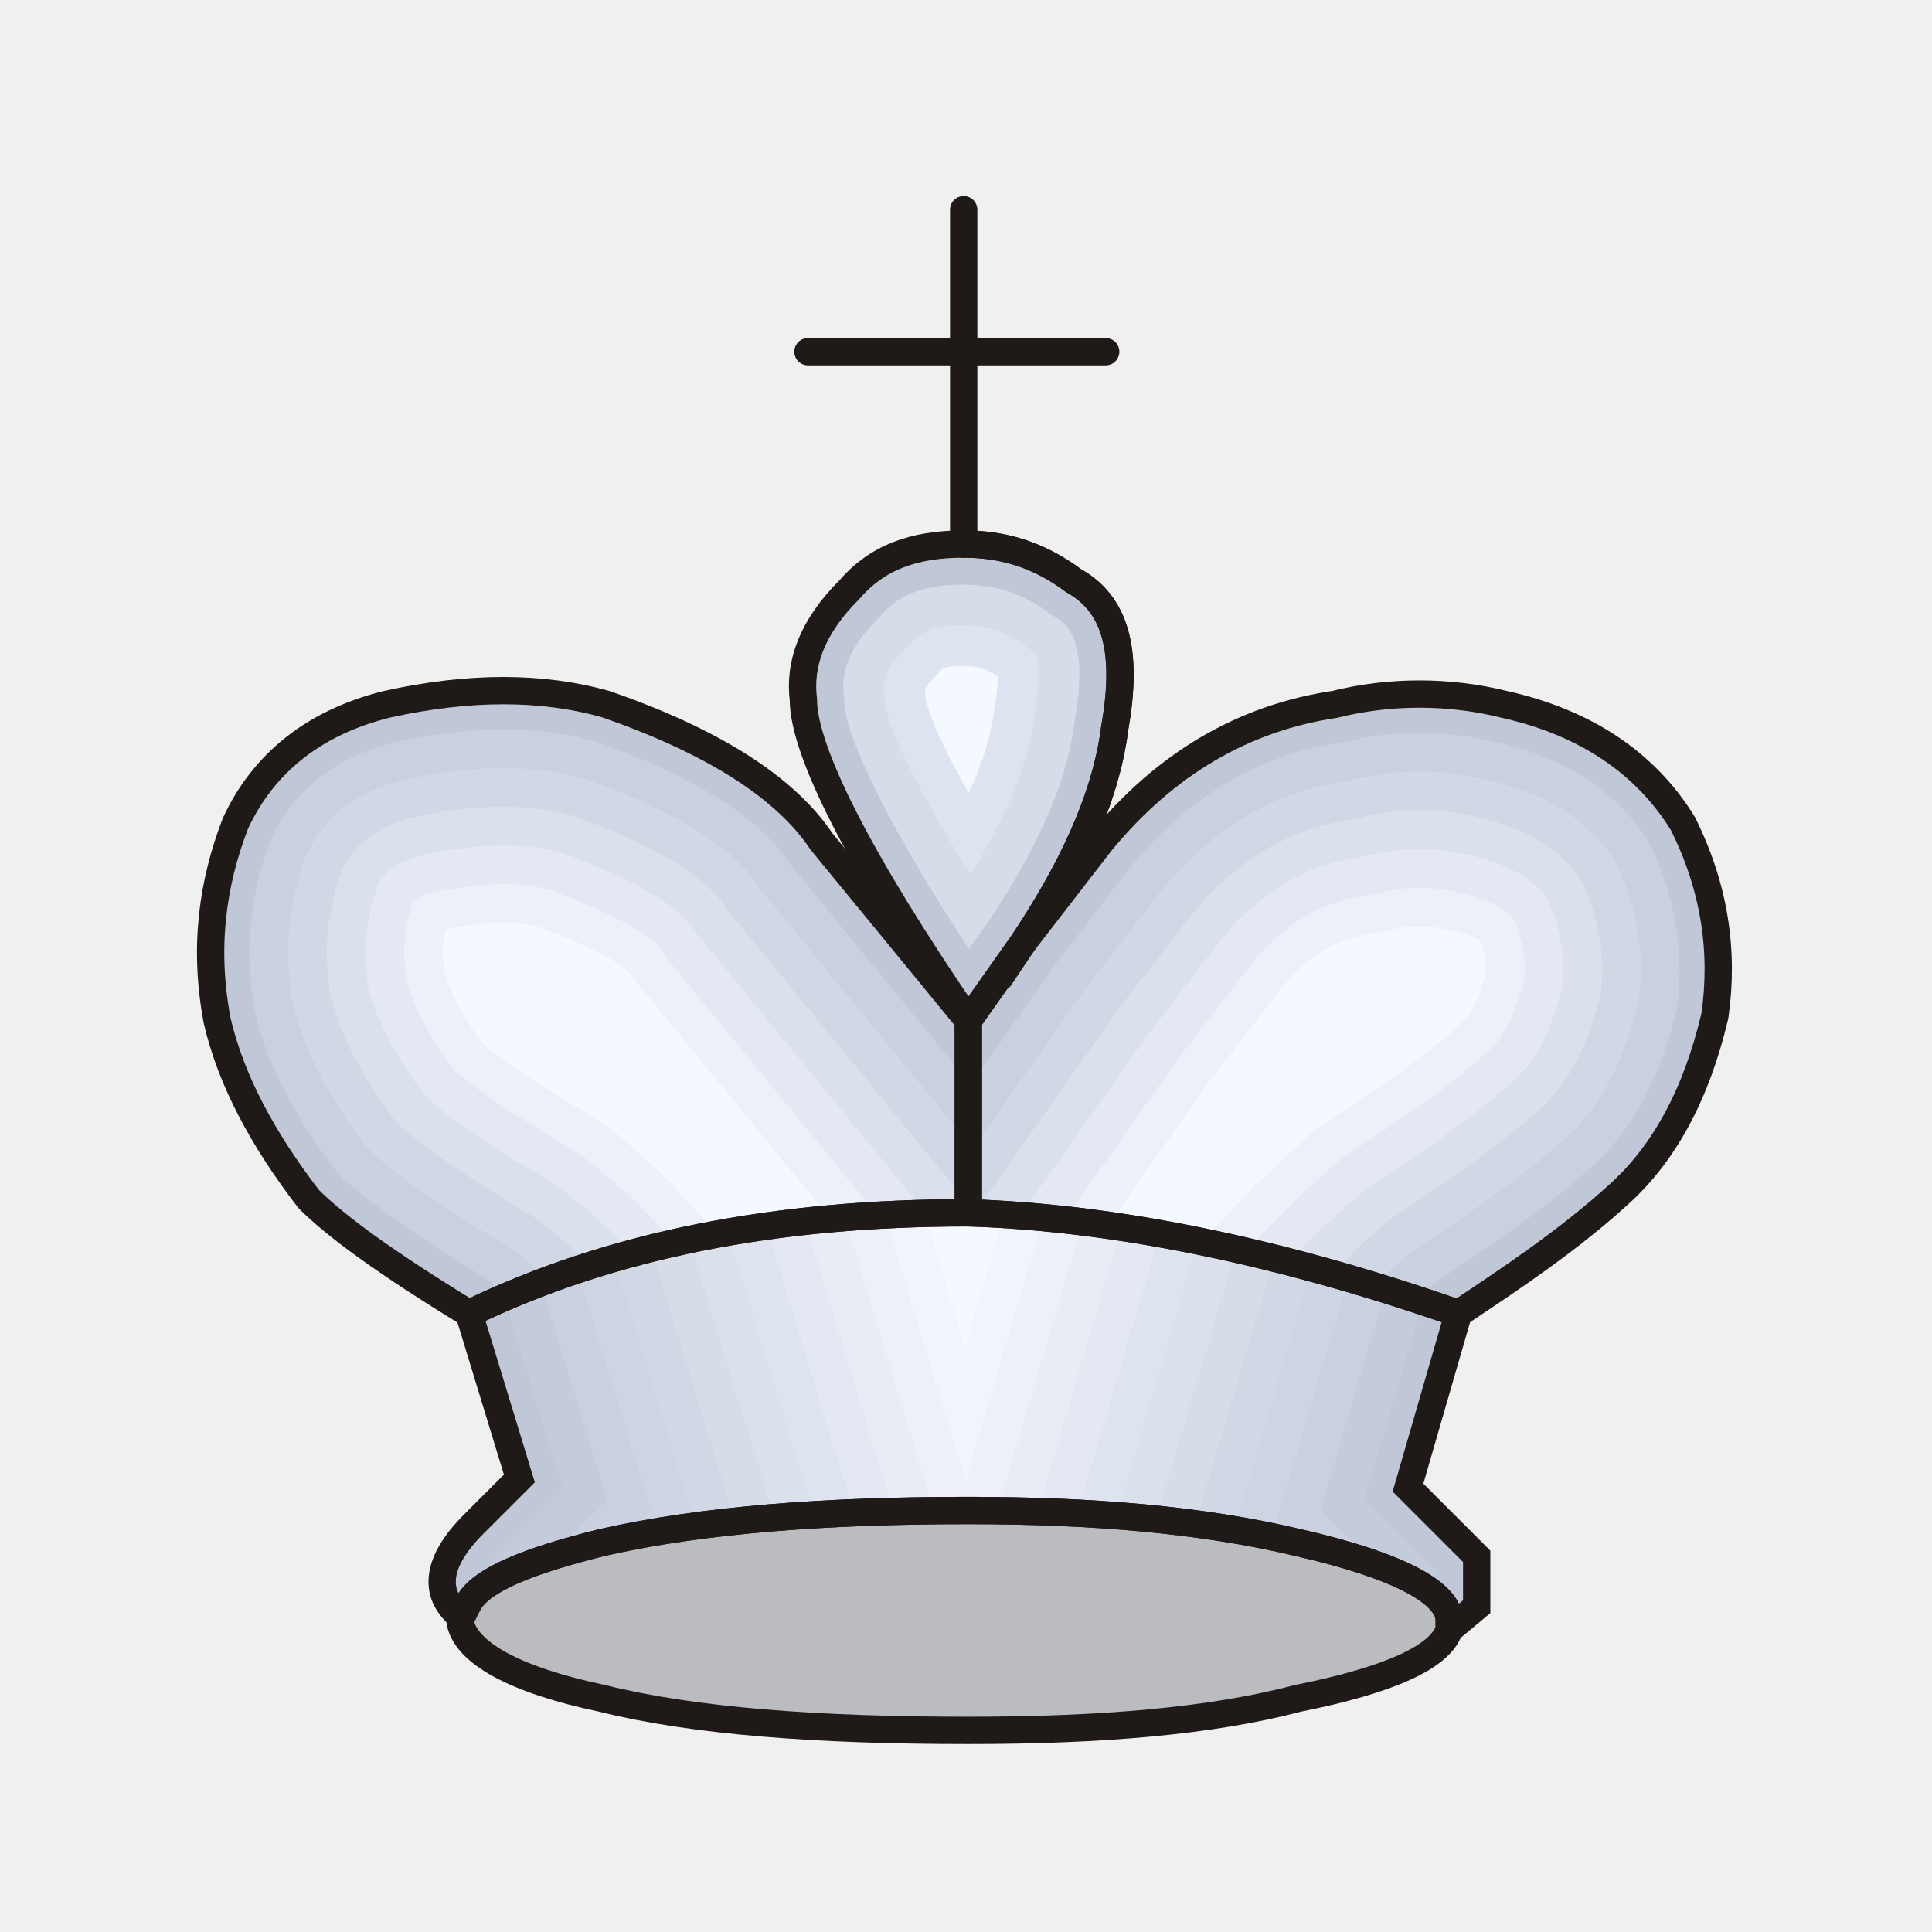
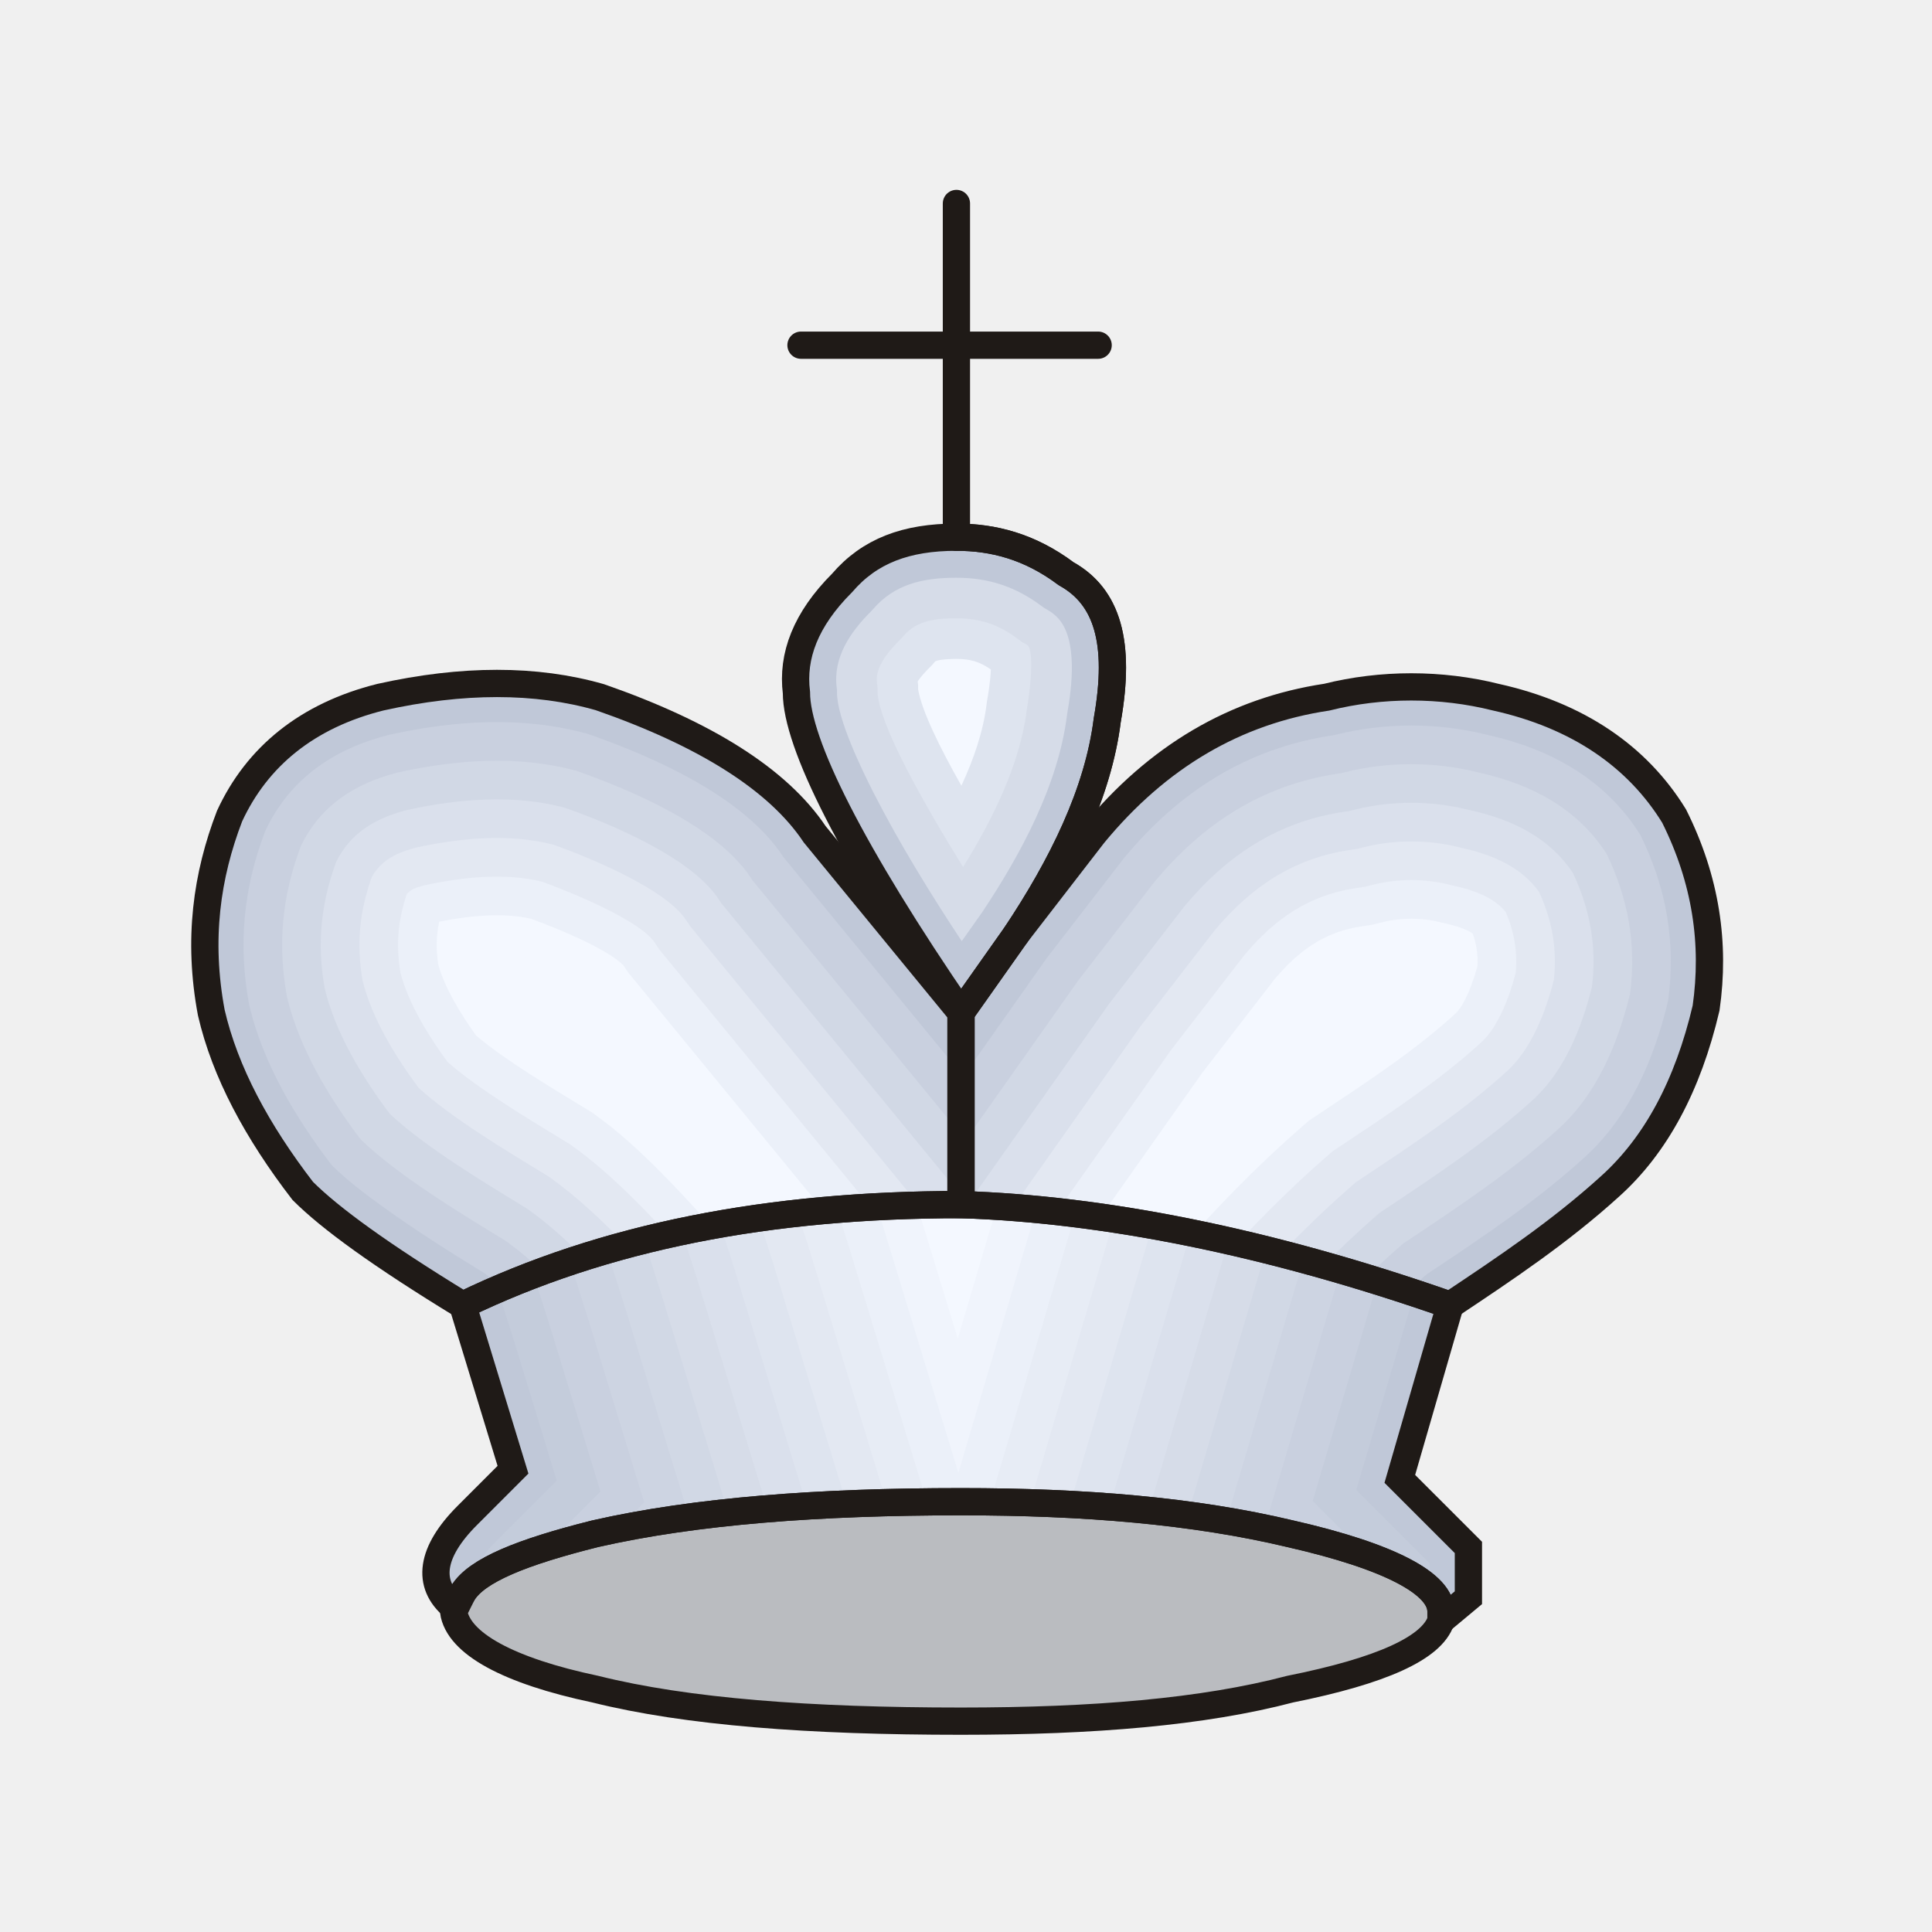
- <svg xmlns="http://www.w3.org/2000/svg" xml:space="preserve" width="99.802mm" height="99.802mm" style="shape-rendering:geometricPrecision; text-rendering:geometricPrecision; image-rendering:optimizeQuality; fill-rule:evenodd; clip-rule:evenodd" viewBox="0 0 99.802 99.802" id="svg4404" version="1.1">
-   <defs id="defs4406">
-     <style type="text/css" id="style4408">
-    
-     .str0 {stroke:white;stroke-width:0.076}
-     .str2 {stroke:#1F1A17;stroke-width:1.411}
-     .str1 {stroke:#1F1A17;stroke-width:1.411;stroke-linecap:round;stroke-linejoin:round}
- 
-     .fil0 {fill:none}
- 
-     .fil1 {fill:#C0C8D8}
-     .fil11 {fill:#C4CCDB}
-     .fil5 {fill:#C9D0DF}
-     .fil12 {fill:#CDD4E2}
-     .fil6 {fill:#D1D8E5}
-     .fil2 {fill:#D6DCE8}
-     .fil7 {fill:#DAE0EC}
-     .fil13 {fill:#DEE4EF}
-     .fil8 {fill:#E3E8F2}
-     .fil14 {fill:#E7ECF5}
-     .fil9 {fill:#EBF0F9}
-     .fil15 {fill:#F0F4FC}
-     .fil10 {fill:#F4F8FF}
- 
-     .fil16 {fill:#BABCC0}
- 
-     .fil3 {fill:#DEE4EF}
-     .fil4 {fill:#F4F8FF}
-    
-   </style>
-   </defs>
-   <g id="Layer_x0020_1">
-     <g id="_40816152">
-       <path id="_56913904" class="fil1" d="M52.858 48.69c2.366,-3.549 4.259,-7.335 4.732,-11.121 0.71,-4.022 0,-6.388 -2.129,-7.572 -1.893,-1.419 -3.786,-1.893 -5.679,-1.893 -2.603,0 -4.496,0.71 -5.915,2.366 -1.893,1.893 -2.602,3.785 -2.366,5.679 0,2.602 2.839,8.281 8.518,16.562l2.839 -4.022z" />
-       <g id="g4416">
-         <path id="_41546464" class="fil2" d="M51.126 47.502c1.992,-2.992 3.929,-6.582 4.38,-10.194l0.007 -0.052 0.009 -0.052c0.235,-1.331 0.544,-3.774 -0.469,-4.896 -0.175,-0.194 -0.384,-0.348 -0.612,-0.475l-0.125 -0.07 -0.115 -0.086c-1.346,-1.009 -2.741,-1.473 -4.419,-1.473 -1.691,0 -3.187,0.31 -4.321,1.633l-0.052 0.061 -0.057 0.057c-1.057,1.057 -1.962,2.372 -1.767,3.933l0.016 0.13 0 0.131c0,1.346 1.298,4.018 1.9,5.197 1.334,2.612 2.917,5.185 4.558,7.668l1.068 -1.512z" />
-         <path id="_57149544" class="fil3" d="M50.127 45.177c1.531,-2.462 2.946,-5.327 3.296,-8.129l0.013 -0.105 0.018 -0.104c0.096,-0.546 0.375,-2.603 0.039,-3.125 -0.02,-0.017 -0.052,-0.035 -0.072,-0.046l-0.25 -0.139 -0.229 -0.172c-0.982,-0.736 -1.936,-1.053 -3.16,-1.053 -1.02,0 -2.031,0.088 -2.727,0.9l-0.105 0.122 -0.114 0.114c-0.526,0.526 -1.27,1.369 -1.168,2.188l0.033 0.26 0 0.251c0.082,1.652 2.317,5.631 4.426,9.037z" />
-         <path id="_41546688" class="fil4" d="M50.04 40.968c0.637,-1.375 1.127,-2.802 1.299,-4.181l0.02 -0.157 0.028 -0.156c0.06,-0.338 0.162,-1.001 0.175,-1.524 -0.566,-0.398 -1.061,-0.546 -1.78,-0.546 -0.23,0 -0.861,0.019 -1.093,0.123 -0.014,0.013 -0.029,0.03 -0.04,0.044l-0.157 0.183 -0.171 0.171c-0.137,0.137 -0.411,0.428 -0.543,0.647l0.023 0.185 0 0.236c0.196,1.109 1.104,2.971 2.239,4.975z" />
+ <svg xmlns="http://www.w3.org/2000/svg" width="100px" height="100px" viewBox="0 0 100 100" version="1.1">
+   <g id="画板" stroke="none" stroke-width="1" fill="none" fill-rule="evenodd">
+     <g id="wk" transform="translate(10.6033, 10.5318)">
+       <path d="M41.977,37.858 C44.343,34.308 46.236,30.523 46.709,26.737 C47.419,22.715 46.709,20.348 44.58,19.165 C42.686,17.746 40.794,17.273 38.901,17.273 C36.298,17.273 34.405,17.983 32.985,19.639 C31.092,21.532 30.383,23.424 30.62,25.318 C30.62,27.92 33.459,33.599 39.138,41.88 L41.977,37.858 L41.977,37.858 Z" id="_56913904" fill="#C0C8D8" />
+       <g id="g4416" transform="translate(32.6767, 19.3726)">
+         <path d="M7.568,17.297 C9.56,14.305 11.497,10.716 11.949,7.104 L11.955,7.051 L11.964,7 C12.199,5.668 12.509,3.225 11.495,2.103 C11.32,1.909 11.111,1.755 10.883,1.628 L10.758,1.559 L10.643,1.473 C9.298,0.464 7.902,-3.55271368e-15 6.224,-3.55271368e-15 C4.533,-3.55271368e-15 3.037,0.31 1.903,1.633 L1.85,1.694 L1.793,1.751 C0.736,2.808 -0.169,4.123 0.027,5.684 L0.043,5.814 L0.043,5.945 C0.043,7.291 1.341,9.963 1.943,11.142 C3.277,13.754 4.86,16.326 6.5,18.81 L7.568,17.297 L7.568,17.297 Z" id="_41546464" fill="#D6DCE8" />
+         <path d="M6.569,14.972 C8.1,12.51 9.514,9.645 9.865,6.843 L9.878,6.739 L9.896,6.635 C9.993,6.089 10.272,4.032 9.935,3.51 C9.915,3.493 9.883,3.475 9.863,3.464 L9.613,3.325 L9.384,3.153 C8.402,2.417 7.448,2.1 6.224,2.1 C5.205,2.1 4.193,2.188 3.497,3 L3.392,3.122 L3.278,3.236 C2.753,3.762 2.008,4.605 2.11,5.424 L2.143,5.684 L2.143,5.935 C2.225,7.587 4.46,11.566 6.569,14.972 L6.569,14.972 Z" id="_57149544" fill="#DEE4EF" />
+         <path d="M6.482,10.764 C7.119,9.388 7.609,7.961 7.781,6.582 L7.801,6.426 L7.828,6.27 C7.888,5.932 7.991,5.269 8.004,4.746 C7.437,4.349 6.943,4.2 6.224,4.2 C5.994,4.2 5.363,4.219 5.131,4.323 C5.117,4.337 5.103,4.354 5.091,4.367 L4.934,4.55 L4.763,4.721 C4.627,4.857 4.353,5.149 4.22,5.368 L4.243,5.553 L4.243,5.788 C4.439,6.897 5.347,8.759 6.482,10.764 L6.482,10.764 Z" id="_41546688" fill="#F4F8FF" />
      </g>
-       <path id="_56987992" class="fil1" d="M86.93 42.538c-1.893,-3.076 -4.969,-5.206 -9.227,-6.152 -2.84,-0.71 -5.916,-0.71 -8.755,0 -4.732,0.71 -8.755,3.076 -12.067,7.099l-4.022 5.205 -2.839 4.022 -7.572 -9.227c-1.893,-2.84 -5.679,-5.205 -11.121,-7.099 -3.313,-0.946 -7.098,-0.946 -11.357,0 -3.786,0.946 -6.388,3.076 -7.808,6.152 -1.183,3.076 -1.656,6.388 -0.946,10.174 0.71,3.076 2.366,6.152 4.732,9.228 1.419,1.42 4.022,3.312 8.281,5.915 7.335,-3.549 15.853,-5.205 25.791,-5.205 7.335,0.236 15.853,1.893 25.317,5.205 2.839,-1.893 5.679,-3.786 8.281,-6.152 2.366,-2.13 4.022,-5.206 4.968,-9.228 0.473,-3.313 0,-6.625 -1.656,-9.937z" />
-       <g id="g4422">
-         <path id="_55533456" class="fil5" d="M17.451 60.615c0.824,0.807 1.806,1.546 2.737,2.214 1.64,1.177 3.361,2.268 5.083,3.32l0.071 0.043 0.067 0.049c0.29,0.212 0.578,0.442 0.866,0.686 6.861,-2.911 14.717,-4.277 23.744,-4.277 6.77,0.218 14.548,1.646 23.147,4.469 0.28,-0.259 0.562,-0.513 0.848,-0.765l0.101 -0.089 0.112 -0.074c2.782,-1.855 5.566,-3.714 8.051,-5.972 2.339,-2.105 3.622,-5.106 4.341,-8.114 0.414,-3.017 -0.087,-5.857 -1.437,-8.592 -1.799,-2.873 -4.646,-4.449 -7.912,-5.174l-0.026 -0.006 -0.025 -0.006c-2.523,-0.63 -5.262,-0.631 -7.785,0l-0.093 0.023 -0.095 0.014c-4.439,0.666 -7.958,2.926 -10.801,6.369l-3.976 5.146 -4.329 6.132 -9.3 -11.334 -0.055 -0.083c-2.055,-3.083 -6.681,-5.12 -10.059,-6.3 -3.349,-0.943 -6.932,-0.706 -10.294,0.039 -2.87,0.723 -5.149,2.268 -6.426,4.986 -1.125,2.955 -1.408,5.868 -0.831,8.984 0.707,3.023 2.409,5.864 4.279,8.312z" />
-         <path id="_56601232" class="fil6" d="M18.953 59.285c1.939,1.865 5.124,3.79 7.361,5.157l0.142 0.087 0.134 0.098c0.597,0.437 1.186,0.938 1.763,1.477 6.358,-2.346 13.537,-3.454 21.666,-3.454 6.193,0.199 13.23,1.411 20.968,3.778 0.557,-0.538 1.125,-1.063 1.706,-1.575l0.201 -0.177 0.223 -0.149c2.694,-1.796 5.407,-3.6 7.809,-5.783l0.015 -0.013c1.995,-1.795 3.085,-4.431 3.708,-6.993 0.332,-2.55 -0.092,-4.928 -1.217,-7.247 -1.513,-2.356 -3.898,-3.6 -6.598,-4.2l-0.051 -0.011 -0.051 -0.013c-2.204,-0.551 -4.611,-0.551 -6.815,-0l-0.186 0.047 -0.19 0.029c-3.938,0.591 -7.012,2.593 -9.535,5.64l-3.93 5.086 -5.818 8.242 -11.029 -13.441 -0.11 -0.165c-1.746,-2.62 -6.112,-4.488 -8.995,-5.5 -2.993,-0.829 -6.233,-0.585 -9.233,0.076 -2.245,0.571 -4.025,1.708 -5.045,3.824 -0.966,2.572 -1.209,5.077 -0.715,7.789 0.634,2.667 2.175,5.219 3.822,7.393z" />
-         <path id="_56990032" class="fil7" d="M20.451 57.95c1.823,1.711 4.864,3.537 6.906,4.785l0.213 0.13 0.201 0.147c0.931,0.681 1.834,1.494 2.703,2.364 5.823,-1.848 12.307,-2.727 19.544,-2.727 5.603,0.18 11.895,1.189 18.773,3.132 0.834,-0.837 1.692,-1.649 2.579,-2.43l0.302 -0.266 0.335 -0.223c2.606,-1.737 5.251,-3.488 7.574,-5.599l0.022 -0.02c1.644,-1.48 2.55,-3.755 3.076,-5.871 0.251,-2.081 -0.094,-4 -0.993,-5.898 -1.224,-1.835 -3.155,-2.758 -5.286,-3.232l-0.077 -0.017 -0.076 -0.019c-1.886,-0.471 -3.959,-0.471 -5.845,-0l-0.28 0.07 -0.285 0.043c-3.436,0.516 -6.068,2.262 -8.271,4.912l-3.882 5.024 -7.307 10.352 -12.758 -15.548 -0.165 -0.248c-1.423,-2.135 -5.54,-3.856 -7.928,-4.699 -2.636,-0.713 -5.537,-0.466 -8.174,0.112 -1.619,0.417 -2.91,1.16 -3.668,2.67 -0.805,2.184 -1.007,4.282 -0.596,6.586 0.561,2.308 1.937,4.569 3.362,6.469z" />
-         <path id="_41732600" class="fil8" d="M21.946 56.609c1.71,1.562 4.607,3.292 6.454,4.42l0.284 0.173 0.268 0.196c1.238,0.906 2.473,2.051 3.71,3.337 4.643,-1.248 9.69,-1.92 15.184,-2.059l-11.836 -14.425 -0.22 -0.331c-1.079,-1.619 -4.948,-3.214 -6.859,-3.897 -2.278,-0.597 -4.845,-0.348 -7.116,0.147 -0.988,0.257 -1.807,0.638 -2.297,1.533 -0.639,1.787 -0.798,3.476 -0.471,5.364 0.487,1.946 1.692,3.913 2.899,5.541zm44.632 8.575c1.113,-1.155 2.267,-2.273 3.471,-3.333l0.403 -0.355 0.447 -0.298c2.517,-1.678 5.094,-3.376 7.338,-5.415l0.029 -0.027c1.283,-1.155 2.015,-3.073 2.442,-4.744 0.173,-1.607 -0.091,-3.07 -0.763,-4.542 -0.934,-1.31 -2.424,-1.931 -3.977,-2.276l-0.103 -0.023 -0.102 -0.025c-1.568,-0.392 -3.307,-0.392 -4.875,-0l-0.373 0.093 -0.38 0.057c-2.933,0.44 -5.127,1.932 -7.007,4.186l-3.833 4.961 -6.601 9.351c4.278,0.325 8.92,1.107 13.885,2.388z" />
-         <path id="_57429800" class="fil9" d="M23.437 55.261c1.603,1.417 4.355,3.052 6.006,4.062l0.355 0.217 0.335 0.245c1.53,1.119 3.106,2.666 4.711,4.413 3.298,-0.741 6.793,-1.209 10.499,-1.419l-10.942 -13.335 -0.271 -0.407c-0.827,-1.131 -4.246,-2.537 -5.792,-3.1 -1.928,-0.48 -4.178,-0.229 -6.086,0.186 -0.335,0.084 -0.712,0.195 -0.921,0.46 -0.456,1.36 -0.565,2.627 -0.326,4.07 0.413,1.581 1.439,3.249 2.432,4.608zm40.905 9.374c1.396,-1.494 2.85,-2.934 4.385,-4.285l0.503 -0.443 0.558 -0.372c2.428,-1.619 4.939,-3.264 7.102,-5.231l0.037 -0.033c0.906,-0.815 1.476,-2.373 1.805,-3.611 0.099,-1.122 -0.081,-2.13 -0.521,-3.162 -0.646,-0.782 -1.718,-1.136 -2.678,-1.35l-0.128 -0.028 -0.127 -0.032c-1.249,-0.312 -2.656,-0.312 -3.905,-0l-0.466 0.117 -0.475 0.071c-2.428,0.364 -4.189,1.605 -5.745,3.461l-3.784 4.897 -5.913 8.377c2.96,0.328 6.082,0.865 9.352,1.625z" />
-         <path id="_56989456" class="fil10" d="M24.926 53.906c1.501,1.279 4.106,2.821 5.561,3.71l0.425 0.26 0.403 0.294c1.792,1.311 3.742,3.321 5.753,5.575 1.883,-0.345 3.827,-0.607 5.836,-0.788l-10.11 -12.322 -0.246 -0.369c-0.871,-0.873 -3.421,-1.914 -4.782,-2.411 -1.474,-0.342 -3.266,-0.147 -4.755,0.152 -0.153,0.725 -0.169,1.432 -0.046,2.227 0.339,1.216 1.175,2.574 1.962,3.672zm37.154 10.234c0.205,-0.226 0.411,-0.451 0.619,-0.674 1.496,-1.612 3.057,-3.164 4.707,-4.617l0.604 -0.532 0.67 -0.447c2.338,-1.559 4.783,-3.153 6.866,-5.047l0.044 -0.04c0.507,-0.456 0.921,-1.621 1.163,-2.473 0.031,-0.599 -0.053,-1.139 -0.248,-1.691 -0.384,-0.276 -1.09,-0.45 -1.405,-0.52l-0.154 -0.034 -0.153 -0.038c-0.931,-0.233 -2.004,-0.233 -2.935,-0l-0.559 0.14 -0.57 0.086c-1.919,0.288 -3.256,1.28 -4.483,2.738l-3.733 4.831 -5.275 7.473c1.572,0.224 3.188,0.505 4.843,0.845z" />
-         <path id="_40867696" class="fil4" d="M26.395 52.52c1.453,1.189 3.734,2.534 5.134,3.39l0.496 0.303 0.47 0.344c2.486,1.819 4.793,4.244 7.02,6.792 0.335,-0.048 0.672,-0.092 1.01,-0.135l-9.342 -11.385 -0.143 -0.214c-0.849,-0.668 -2.681,-1.41 -3.833,-1.833 -0.685,-0.141 -1.501,-0.129 -2.294,-0.046 0.003,0.025 0.006,0.051 0.01,0.077 0.263,0.85 0.886,1.869 1.472,2.708zm33.393 11.182c0.474,-0.537 0.955,-1.07 1.445,-1.597 1.541,-1.661 3.15,-3.26 4.851,-4.757l0.705 -0.621 0.781 -0.521c2.248,-1.498 4.627,-3.042 6.629,-4.861 0.199,-0.265 0.393,-0.792 0.541,-1.276 -0.027,-0.006 -0.052,-0.012 -0.074,-0.017l-0.179 -0.04 -0.178 -0.044c-0.613,-0.153 -1.353,-0.153 -1.965,-0l-0.652 0.163 -0.665 0.1c-1.402,0.21 -2.33,0.96 -3.223,2.015l-3.681 4.764 -4.681 6.631 0.348 0.061z" />
+       <path d="M76.048,31.706 C74.156,28.63 71.08,26.5 66.821,25.554 C63.981,24.844 60.905,24.844 58.066,25.554 C53.334,26.264 49.311,28.63 45.999,32.652 L41.977,37.858 L39.138,41.88 L31.566,32.652 C29.673,29.813 25.887,27.447 20.445,25.554 C17.133,24.607 13.347,24.607 9.088,25.554 C5.302,26.5 2.7,28.63 1.28,31.706 C0.097,34.782 -0.376,38.094 0.333,41.88 C1.043,44.956 2.7,48.032 5.066,51.108 C6.485,52.527 9.088,54.42 13.347,57.023 C20.682,53.474 29.2,51.818 39.138,51.818 C46.472,52.054 54.99,53.71 64.454,57.023 C67.294,55.13 70.133,53.237 72.736,50.871 C75.102,48.742 76.758,45.665 77.704,41.643 C78.178,38.331 77.704,35.018 76.048,31.706 L76.048,31.706 Z" id="_56987992" fill="#C0C8D8" />
+       <g id="g4422" transform="translate(2.0006, 26.8439)">
+         <path d="M4.57,22.939 C5.393,23.746 6.376,24.485 7.307,25.153 C8.947,26.329 10.668,27.42 12.389,28.473 L12.46,28.516 L12.527,28.565 C12.817,28.777 13.106,29.007 13.393,29.251 C20.254,26.34 28.11,24.974 37.137,24.974 C43.907,25.192 51.685,26.62 60.284,29.443 C60.564,29.184 60.846,28.929 61.132,28.678 L61.233,28.589 L61.344,28.515 C64.127,26.66 66.911,24.801 69.395,22.543 C71.735,20.437 73.017,17.437 73.736,14.429 C74.15,11.412 73.649,8.572 72.299,5.837 C70.499,2.964 67.653,1.388 64.386,0.662 L64.361,0.657 L64.335,0.65 C61.813,0.02 59.073,0.02 56.55,0.65 L56.457,0.673 L56.362,0.688 C51.923,1.354 48.404,3.614 45.561,7.056 L41.585,12.203 L37.257,18.335 L27.956,7 L27.901,6.918 C25.846,3.834 21.221,1.798 17.842,0.618 C14.493,-0.326 10.91,-0.088 7.548,0.656 C4.678,1.379 2.399,2.924 1.122,5.643 C-0.003,8.597 -0.286,11.51 0.291,14.626 C0.997,17.649 2.7,20.49 4.57,22.939 L4.57,22.939 Z" id="_55533456" fill="#C9D0DF" />
+         <path d="M6.071,21.609 C8.01,23.474 11.195,25.399 13.432,26.766 L13.574,26.853 L13.708,26.951 C14.306,27.388 14.895,27.889 15.471,28.428 C21.83,26.082 29.008,24.974 37.137,24.974 C43.33,25.173 50.367,26.385 58.105,28.752 C58.661,28.214 59.23,27.688 59.811,27.177 L60.012,27 L60.235,26.851 C62.929,25.055 65.642,23.251 68.045,21.068 L68.059,21.054 C70.054,19.259 71.144,16.624 71.767,14.061 C72.099,11.511 71.675,9.133 70.551,6.815 C69.038,4.459 66.653,3.215 63.953,2.615 L63.901,2.603 L63.85,2.591 C61.646,2.04 59.24,2.039 57.035,2.59 L56.849,2.637 L56.659,2.666 C52.721,3.256 49.647,5.259 47.124,8.305 L43.194,13.391 L37.376,21.633 L26.347,8.192 L26.237,8.027 C24.491,5.407 20.125,3.539 17.242,2.527 C14.249,1.698 11.009,1.942 8.009,2.603 C5.763,3.174 3.983,4.31 2.964,6.427 C1.998,8.999 1.755,11.504 2.249,14.216 C2.883,16.884 4.424,19.435 6.071,21.609 L6.071,21.609 Z" id="_56601232" fill="#D1D8E5" />
+         <path d="M7.569,20.274 C9.392,21.985 12.433,23.811 14.475,25.06 L14.688,25.19 L14.889,25.337 C15.821,26.018 16.724,26.831 17.593,27.7 C23.415,25.852 29.9,24.974 37.137,24.974 C42.739,25.154 49.032,26.163 55.91,28.106 C56.744,27.269 57.602,26.457 58.489,25.676 L58.791,25.41 L59.126,25.187 C61.732,23.449 64.376,21.699 66.699,19.588 L66.721,19.568 C68.365,18.088 69.271,15.812 69.797,13.697 C70.048,11.615 69.704,9.697 68.804,7.799 C67.58,5.964 65.649,5.04 63.519,4.567 L63.442,4.55 L63.365,4.531 C61.479,4.06 59.406,4.059 57.521,4.531 L57.241,4.601 L56.956,4.643 C53.52,5.159 50.888,6.905 48.685,9.556 L44.803,14.58 L37.496,24.932 L24.738,9.384 L24.573,9.136 C23.15,7.002 19.033,5.281 16.644,4.437 C14.008,3.724 11.108,3.971 8.471,4.549 C6.852,4.966 5.561,5.709 4.803,7.219 C3.998,9.403 3.796,11.501 4.207,13.805 C4.768,16.113 6.144,18.373 7.569,20.274 L7.569,20.274 Z" id="_56990032" fill="#DAE0EC" />
+         <path d="M9.064,18.933 C10.774,20.494 13.672,22.224 15.518,23.353 L15.802,23.526 L16.07,23.723 C17.308,24.629 18.543,25.774 19.781,27.059 C24.423,25.811 29.471,25.139 34.965,25.001 L23.129,10.576 L22.909,10.246 C21.829,8.626 17.96,7.031 16.049,6.348 C13.771,5.752 11.205,6 8.934,6.495 C7.946,6.752 7.127,7.133 6.637,8.028 C5.997,9.816 5.838,11.505 6.165,13.392 C6.652,15.338 7.857,17.305 9.064,18.933 L9.064,18.933 Z M53.696,27.508 C54.809,26.352 55.963,25.235 57.167,24.175 L57.57,23.82 L58.016,23.523 C60.533,21.845 63.111,20.147 65.354,18.108 L65.383,18.081 C66.666,16.926 67.398,15.008 67.825,13.337 C67.998,11.729 67.734,10.267 67.062,8.795 C66.128,7.486 64.638,6.865 63.085,6.519 L62.982,6.497 L62.881,6.471 C61.313,6.079 59.573,6.079 58.006,6.471 L57.633,6.564 L57.253,6.621 C54.319,7.061 52.126,8.553 50.246,10.807 L46.412,15.769 L39.812,25.119 C44.089,25.444 48.731,26.227 53.696,27.508 L53.696,27.508 Z" id="_41732600" fill="#E3E8F2" />
+         <path d="M10.555,17.585 C12.158,19.002 14.91,20.637 16.561,21.647 L16.916,21.863 L17.251,22.109 C18.781,23.228 20.358,24.775 21.962,26.522 C25.261,25.781 28.756,25.313 32.462,25.103 L21.52,11.768 L21.248,11.361 C20.421,10.229 17.002,8.823 15.456,8.261 C13.528,7.78 11.279,8.032 9.37,8.447 C9.035,8.531 8.659,8.641 8.449,8.907 C7.993,10.266 7.884,11.533 8.123,12.977 C8.536,14.558 9.562,16.225 10.555,17.585 Z M51.46,26.959 C52.856,25.465 54.311,24.025 55.845,22.674 L56.349,22.231 L56.907,21.859 C59.335,20.24 61.845,18.594 64.009,16.628 L64.046,16.594 C64.951,15.779 65.521,14.222 65.851,12.983 C65.949,11.861 65.77,10.853 65.329,9.821 C64.683,9.039 63.611,8.685 62.651,8.472 L62.523,8.443 L62.396,8.411 C61.146,8.099 59.74,8.099 58.491,8.411 L58.025,8.528 L57.55,8.599 C55.121,8.964 53.361,10.204 51.805,12.06 L48.021,16.957 L42.108,25.334 C45.068,25.661 48.19,26.199 51.46,26.959 L51.46,26.959 Z" id="_57429800" fill="#EBF0F9" />
+         <path d="M12.044,16.23 C13.544,17.509 16.15,19.051 17.604,19.94 L18.03,20.2 L18.432,20.495 C20.225,21.806 22.174,23.816 24.185,26.069 C26.068,25.724 28.012,25.462 30.021,25.281 L19.911,12.96 L19.665,12.591 C18.794,11.717 16.244,10.677 14.882,10.18 C13.409,9.837 11.616,10.032 10.128,10.332 C9.974,11.056 9.959,11.763 10.082,12.558 C10.421,13.775 11.257,15.133 12.044,16.23 L12.044,16.23 Z M49.198,26.464 C49.403,26.238 49.609,26.013 49.817,25.789 C51.312,24.178 52.873,22.626 54.524,21.173 L55.128,20.641 L55.798,20.194 C58.136,18.636 60.58,17.041 62.663,15.148 L62.708,15.108 C63.215,14.652 63.629,13.487 63.87,12.635 C63.902,12.036 63.817,11.496 63.622,10.944 C63.238,10.668 62.532,10.494 62.217,10.424 L62.064,10.39 L61.911,10.352 C60.98,10.119 59.907,10.119 58.976,10.352 L58.416,10.491 L57.846,10.577 C55.927,10.865 54.59,11.857 53.363,13.315 L49.63,18.146 L44.355,25.619 C45.928,25.843 47.543,26.124 49.198,26.464 L49.198,26.464 Z" id="_56989456" fill="#F4F8FF" />
+         <path d="M13.513,14.843 C14.966,16.032 17.247,17.378 18.647,18.234 L19.144,18.537 L19.614,18.881 C22.1,20.7 24.407,23.124 26.633,25.672 C26.968,25.625 27.305,25.58 27.644,25.537 L18.302,14.152 L18.159,13.937 C17.31,13.269 15.477,12.527 14.326,12.105 C13.641,11.964 12.825,11.976 12.032,12.059 C12.035,12.084 12.038,12.11 12.041,12.135 C12.304,12.985 12.927,14.004 13.513,14.843 L13.513,14.843 Z M46.906,26.026 C47.38,25.489 47.862,24.956 48.351,24.429 C49.892,22.768 51.501,21.169 53.202,19.672 L53.907,19.051 L54.688,18.53 C56.936,17.032 59.315,15.489 61.317,13.669 C61.515,13.404 61.71,12.877 61.858,12.394 C61.831,12.387 61.806,12.382 61.783,12.377 L61.604,12.337 L61.426,12.292 C60.813,12.139 60.073,12.139 59.461,12.292 L58.808,12.455 L58.143,12.555 C56.741,12.765 55.813,13.515 54.92,14.57 L51.239,19.335 L46.559,25.965 L46.906,26.026 L46.906,26.026 Z" id="_40867696" fill="#F4F8FF" />
      </g>
-       <g id="g4431">
-         <path id="_56348504" class="fil1" d="M74.862 84.181l1.42 -1.183 0 -2.603 -3.549 -3.549 2.603 -8.991c-9.464,-3.313 -17.982,-4.969 -25.317,-5.205 -9.938,0 -18.456,1.656 -25.791,5.205l0.763 2.496 0.011 0.036 1.828 5.986 -2.366 2.366c-1.893,1.893 -2.13,3.549 -0.71,4.732l0.473 -0.71c0.71,-1.183 3.076,-2.13 6.861,-3.076 5.206,-1.183 11.594,-1.657 18.929,-1.657 6.388,0 12.067,0.473 17.036,1.657 5.205,1.183 7.808,2.602 7.808,4.022 0,0.237 0,0.237 0,0.473z" />
-         <g id="g4434">
-           <path id="_41224888" class="fil11" d="M73.996 82.299l0.286 -0.238 0 -0.838 -3.805 -3.804 3.014 -10.192c-8.729,-2.894 -16.618,-4.356 -23.473,-4.577 -9.133,0 -17.067,1.399 -23.985,4.381l0.882 2.772 2.179 7.135 -3.215 3.216c-0.115,0.115 -0.422,0.451 -0.673,0.793 0.247,0.127 0.454,0.302 0.619,0.512 1.199,-0.626 2.971,-1.2 5.264,-1.773 5.206,-1.183 11.594,-1.657 18.929,-1.657 6.388,0 12.067,0.473 17.036,1.657 3.473,0.789 5.786,1.684 6.942,2.613z" />
-           <path id="_41773696" class="fil5" d="M71.039 80.809l-2.817 -2.817 3.365 -11.378c-7.974,-2.489 -15.215,-3.76 -21.568,-3.964 -8.326,0 -15.655,1.163 -22.126,3.627l0.929 2.92 2.537 8.306 -2.924 2.924c0.787,-0.25 1.673,-0.495 2.655,-0.741 5.206,-1.183 11.594,-1.657 18.929,-1.657 6.388,0 12.067,0.473 17.036,1.657 1.563,0.355 2.891,0.732 3.985,1.123z" />
-           <path id="_58601048" class="fil12" d="M67.097 79.695l-1.13 -1.129 3.705 -12.53c-7.222,-2.109 -13.813,-3.198 -19.654,-3.386 -7.528,0 -14.24,0.951 -20.242,2.954l0.953 2.997 2.891 9.465 -1.371 1.371c4.984,-1.002 10.97,-1.409 17.768,-1.409 6.388,0 12.067,0.473 17.036,1.657l0.042 0.01z" />
-           <path id="_57122144" class="fil6" d="M63.748 79.019l4 -13.525c-6.471,-1.754 -12.411,-2.673 -17.729,-2.844 -6.739,0 -12.825,0.762 -18.332,2.359l0.953 2.997 3.245 10.625 -0.234 0.235c4.232,-0.588 9.051,-0.837 14.368,-0.837 5.013,0 9.59,0.292 13.729,0.989z" />
-           <path id="_41263928" class="fil2" d="M61.751 78.718l4.06 -13.728c-5.723,-1.427 -11.009,-2.186 -15.792,-2.34 -5.96,0 -11.409,0.596 -16.399,1.839l0.929 2.922 3.413 11.173c3.65,-0.387 7.685,-0.555 12.057,-0.555 4.221,0 8.131,0.207 11.732,0.689z" />
-           <path id="_57335856" class="fil7" d="M59.736 78.48l4.127 -13.954c-4.979,-1.129 -9.608,-1.739 -13.844,-1.876 -5.191,0 -9.993,0.452 -14.443,1.39l0.883 2.776 3.537 11.579c3.098,-0.252 6.448,-0.365 10.024,-0.365 3.446,0 6.685,0.138 9.717,0.451z" />
-           <path id="_41237456" class="fil13" d="M57.704 78.299l4.198 -14.195c-4.238,-0.861 -8.209,-1.335 -11.883,-1.454 -4.431,0 -8.578,0.33 -12.466,1.009l0.815 2.561 3.674 12.03c2.512,-0.151 5.175,-0.221 7.976,-0.221 2.687,0 5.249,0.084 7.685,0.269z" />
-           <path id="_40857680" class="fil8" d="M55.657 78.168l4.27 -14.441c-3.502,-0.624 -6.811,-0.978 -9.908,-1.077 -3.68,0 -7.165,0.228 -10.467,0.694l0.726 2.281 3.824 12.52c1.895,-0.079 3.869,-0.116 5.917,-0.116 1.945,0 3.825,0.044 5.638,0.139z" />
-           <path id="_57679856" class="fil14" d="M53.596 78.083l4.342 -14.684c-2.772,-0.421 -5.415,-0.668 -7.92,-0.749 -2.938,0 -5.752,0.145 -8.449,0.441l0.617 1.939 3.985 13.047c1.251,-0.032 2.534,-0.047 3.847,-0.047 1.218,0 2.411,0.017 3.578,0.053z" />
-           <path id="_40857184" class="fil9" d="M51.524 78.038l4.411 -14.917c-2.048,-0.255 -4.022,-0.411 -5.916,-0.472 -2.206,0 -4.342,0.082 -6.411,0.248l0.489 1.537 4.155 13.604c0.583,-0.006 1.172,-0.01 1.767,-0.01 0.506,0 1.008,0.003 1.505,0.009z" />
-           <path id="_40857752" class="fil15" d="M53.915 62.9c-1.333,-0.126 -2.632,-0.209 -3.896,-0.25 -1.484,0 -2.935,0.037 -4.356,0.112l0.343 1.077 3.877 12.695 4.032 -13.634z" />
-           <path id="_41545344" class="fil10" d="M49.852 69.586l2.025 -6.847c-0.628,-0.04 -1.247,-0.07 -1.858,-0.089 -0.77,0 -1.53,0.01 -2.283,0.03l0.179 0.564 1.937 6.342z" />
+       <g id="g4431" transform="translate(11.9611, 51.8177)">
+         <path d="M52.02,21.531 L53.44,20.348 L53.44,17.745 L49.89,14.196 L52.493,5.205 C43.029,1.893 34.511,0.236 27.176,0 C17.239,0 8.721,1.656 1.386,5.205 L2.149,7.701 L2.16,7.737 L3.988,13.723 L1.623,16.09 C-0.271,17.982 -0.507,19.638 0.912,20.821 L1.386,20.112 C2.096,18.928 4.462,17.982 8.247,17.036 C13.453,15.853 19.842,15.379 27.176,15.379 C33.565,15.379 39.243,15.853 44.212,17.036 C49.418,18.219 52.02,19.638 52.02,21.058 C52.02,21.295 52.02,21.295 52.02,21.531 L52.02,21.531 Z" id="_56348504" fill="#C0C8D8" />
+         <g id="g4434" transform="translate(2.3639, -0)">
+           <path d="M48.79,19.649 L49.076,19.411 L49.076,18.574 L45.271,14.769 L48.285,4.577 C39.556,1.683 31.668,0.221 24.812,0 C15.679,0 7.746,1.399 0.827,4.381 L1.709,7.153 L3.888,14.288 L0.673,17.504 C0.558,17.619 0.251,17.955 -7.10542736e-15,18.297 C0.247,18.424 0.454,18.6 0.619,18.809 C1.818,18.183 3.59,17.609 5.883,17.036 C11.089,15.853 17.478,15.379 24.812,15.379 C31.201,15.379 36.879,15.853 41.848,17.036 C45.321,17.825 47.634,18.72 48.79,19.649 L48.79,19.649 Z" id="_41224888" fill="#C4CCDB" />
+           <path d="M45.833,18.159 L43.016,15.343 L46.381,3.964 C38.406,1.475 31.166,0.204 24.812,7.10542736e-15 C16.487,7.10542736e-15 9.158,1.163 2.686,3.627 L3.615,6.547 L6.152,14.852 L3.228,17.777 C4.015,17.527 4.901,17.281 5.883,17.036 C11.089,15.853 17.478,15.379 24.812,15.379 C31.201,15.379 36.879,15.853 41.848,17.036 C43.411,17.391 44.739,17.768 45.833,18.159 L45.833,18.159 Z" id="_41773696" fill="#C9D0DF" />
+           <path d="M41.891,17.046 L40.761,15.916 L44.466,3.386 C37.245,1.277 30.653,0.188 24.812,1.42108547e-14 C17.285,1.42108547e-14 10.572,0.951 4.571,2.954 L5.524,5.951 L8.415,15.417 L7.045,16.788 C12.029,15.786 18.014,15.379 24.812,15.379 C31.201,15.379 36.879,15.853 41.848,17.036 L41.891,17.046 L41.891,17.046 Z" id="_58601048" fill="#CDD4E2" />
+           <path d="M38.541,16.369 L42.541,2.844 C36.07,1.09 30.13,0.171 24.812,1.42108547e-14 C18.073,1.42108547e-14 11.988,0.762 6.48,2.359 L7.434,5.356 L10.679,15.981 L10.444,16.216 C14.677,15.628 19.496,15.379 24.812,15.379 C29.826,15.379 34.402,15.671 38.541,16.369 L38.541,16.369 Z" id="_57122144" fill="#D1D8E5" />
+           <path d="M36.545,16.068 L40.605,2.34 C34.881,0.912 29.595,0.154 24.812,7.10542736e-15 C18.852,7.10542736e-15 13.403,0.596 8.414,1.839 L9.343,4.761 L12.756,15.934 C16.405,15.548 20.441,15.379 24.812,15.379 C29.033,15.379 32.944,15.586 36.545,16.068 L36.545,16.068 Z" id="_41263928" fill="#D6DCE8" />
+           <path d="M34.53,15.83 L38.656,1.876 C33.677,0.747 29.048,0.136 24.812,7.10542736e-15 C19.622,7.10542736e-15 14.819,0.452 10.369,1.39 L11.252,4.166 L14.789,15.744 C17.887,15.492 21.237,15.379 24.812,15.379 C28.258,15.379 31.497,15.517 34.53,15.83 L34.53,15.83 Z" id="_57335856" fill="#DAE0EC" />
+           <path d="M32.498,15.649 L36.695,1.454 C32.457,0.593 28.486,0.118 24.812,1.42108547e-14 C20.382,1.42108547e-14 16.234,0.33 12.347,1.009 L13.162,3.57 L16.836,15.6 C19.348,15.449 22.011,15.379 24.812,15.379 C27.5,15.379 30.061,15.463 32.498,15.649 L32.498,15.649 Z" id="_41237456" fill="#DEE4EF" />
+           <path d="M30.451,15.518 L34.721,1.077 C31.219,0.453 27.91,0.1 24.812,1.42108547e-14 C21.133,1.42108547e-14 17.648,0.228 14.345,0.694 L15.071,2.975 L18.895,15.495 C20.791,15.416 22.765,15.379 24.812,15.379 C26.758,15.379 28.637,15.423 30.451,15.518 Z" id="_40857680" fill="#E3E8F2" />
+           <path d="M28.39,15.433 L32.732,0.749 C29.961,0.328 27.318,0.081 24.812,1.42108547e-14 C21.874,1.42108547e-14 19.06,0.145 16.364,0.441 L16.981,2.38 L20.966,15.426 C22.217,15.395 23.499,15.379 24.812,15.379 C26.031,15.379 27.223,15.397 28.39,15.433 L28.39,15.433 Z" id="_57679856" fill="#E7ECF5" />
+           <path d="M26.318,15.389 L30.729,0.472 C28.68,0.217 26.707,0.061 24.812,7.10542736e-15 C22.606,7.10542736e-15 20.47,0.082 18.401,0.248 L18.89,1.785 L23.045,15.389 C23.628,15.383 24.217,15.379 24.812,15.379 C25.319,15.379 25.82,15.383 26.318,15.389 Z" id="_40857184" fill="#EBF0F9" />
+           <path d="M28.709,0.25 C27.376,0.124 26.077,0.041 24.812,7.10542736e-15 C23.329,7.10542736e-15 21.878,0.037 20.457,0.112 L20.799,1.189 L24.677,13.884 L28.709,0.25 L28.709,0.25 Z" id="_40857752" fill="#F0F4FC" />
+           <path d="M24.646,6.936 L26.671,0.089 C26.043,0.05 25.424,0.02 24.812,1.42108547e-14 C24.043,1.42108547e-14 23.282,0.01 22.529,0.03 L22.709,0.594 L24.646,6.936 L24.646,6.936 Z" id="_41545344" fill="#F4F8FF" />
        </g>
      </g>
-       <path id="_57488504" class="fil0 str1" d="M52.858 48.69c2.366,-3.549 4.259,-7.335 4.732,-11.121 0.71,-4.022 0,-6.388 -2.129,-7.572 -1.893,-1.419 -3.786,-1.893 -5.679,-1.893" />
-       <path id="_57488264" class="fil0 str2" d="M52.858 48.69c2.366,-3.549 4.259,-7.335 4.732,-11.121 0.71,-4.022 0,-6.388 -2.129,-7.572 -1.893,-1.419 -3.786,-1.893 -5.679,-1.893 -2.603,0 -4.496,0.71 -5.915,2.366 -1.893,1.893 -2.602,3.785 -2.366,5.679 0,2.602 2.839,8.281 8.518,16.562l2.839 -4.022z" />
-       <path id="_57488024" class="fil0 str2" d="M86.93 42.538c-1.893,-3.076 -4.969,-5.206 -9.227,-6.152 -2.84,-0.71 -5.916,-0.71 -8.755,0 -4.732,0.71 -8.755,3.076 -12.067,7.099l-4.022 5.205 -2.839 4.022 0 9.938c7.335,0.236 15.853,1.893 25.317,5.205 2.839,-1.893 5.679,-3.786 8.281,-6.152 2.366,-2.13 4.022,-5.206 4.968,-9.228 0.473,-3.313 0,-6.625 -1.656,-9.937z" />
-       <path id="_57487784" class="fil0 str2" d="M50.019 62.65l0 -9.938 -7.572 -9.227c-1.893,-2.84 -5.679,-5.205 -11.121,-7.099 -3.313,-0.946 -7.098,-0.946 -11.357,0 -3.786,0.946 -6.388,3.076 -7.808,6.152 -1.183,3.076 -1.656,6.388 -0.946,10.174 0.71,3.076 2.366,6.152 4.732,9.228 1.419,1.42 4.022,3.312 8.281,5.915 7.335,-3.549 15.853,-5.205 25.791,-5.205z" />
-       <path id="_57487544" class="fil16 str2" d="M50.019 89.387c6.861,0 12.54,-0.473 17.036,-1.657 4.732,-0.946 7.335,-2.13 7.808,-3.549 0,-0.236 0,-0.236 0,-0.473 0,-1.42 -2.602,-2.839 -7.808,-4.022 -4.969,-1.183 -10.647,-1.657 -17.036,-1.657 -7.335,0 -13.723,0.473 -18.929,1.657 -3.785,0.946 -6.152,1.893 -6.861,3.076l-0.473 0.946c0.237,1.656 2.84,3.076 7.335,4.022 4.732,1.183 11.121,1.657 18.929,1.657z" />
-       <path id="_41228632" class="fil0 str2" d="M74.862 83.708c0,0.237 0,0.237 0,0.473l1.42 -1.183 0 -2.603 -3.549 -3.549 2.603 -8.991c-9.464,-3.313 -17.982,-4.969 -25.317,-5.205 -9.938,0 -18.456,1.656 -25.791,5.205l2.602 8.518 -2.366 2.366c-1.893,1.893 -2.13,3.549 -0.71,4.732l0.473 -0.71c0.71,-1.183 3.076,-2.13 6.861,-3.076 5.206,-1.183 11.594,-1.657 18.929,-1.657 6.388,0 12.067,0.473 17.036,1.657 5.205,1.183 7.808,2.602 7.808,4.022z" />
-       <line id="_57150984" class="fil0 str1" x1="49.782" y1="18.168" x2="49.782" y2="10.832" />
-       <line id="_56883984" class="fil0 str1" x1="41.737" y1="18.168" x2="49.782" y2="18.168" />
-       <line id="_56990496" class="fil0 str1" x1="49.782" y1="18.168" x2="49.782" y2="28.105" />
-       <line id="_41210056" class="fil0 str1" x1="57.117" y1="18.168" x2="49.782" y2="18.168" />
+       <path d="M41.977,37.858 C44.343,34.308 46.236,30.523 46.709,26.737 C47.419,22.715 46.709,20.348 44.58,19.165 C42.686,17.746 40.794,17.273 38.901,17.273" id="_57488504" stroke="#1F1A17" stroke-width="1.411" stroke-linecap="round" stroke-linejoin="round" />
+       <path d="M41.977,37.858 C44.343,34.308 46.236,30.523 46.709,26.737 C47.419,22.715 46.709,20.348 44.58,19.165 C42.686,17.746 40.794,17.273 38.901,17.273 C36.298,17.273 34.405,17.983 32.985,19.639 C31.092,21.532 30.383,23.424 30.62,25.318 C30.62,27.92 33.459,33.599 39.138,41.88 L41.977,37.858 L41.977,37.858 Z" id="_57488264" stroke="#1F1A17" stroke-width="1.411" />
+       <path d="M76.048,31.706 C74.156,28.63 71.08,26.5 66.821,25.554 C63.981,24.844 60.905,24.844 58.066,25.554 C53.334,26.264 49.311,28.63 45.999,32.652 L41.977,37.858 L39.138,41.88 L39.138,51.818 C46.472,52.054 54.99,53.71 64.454,57.023 C67.294,55.13 70.133,53.237 72.736,50.871 C75.102,48.742 76.758,45.665 77.704,41.643 C78.178,38.331 77.704,35.018 76.048,31.706 L76.048,31.706 Z" id="_57488024" stroke="#1F1A17" stroke-width="1.411" />
+       <path d="M39.138,51.818 L39.138,41.88 L31.566,32.652 C29.673,29.813 25.887,27.447 20.445,25.554 C17.133,24.607 13.347,24.607 9.088,25.554 C5.302,26.5 2.7,28.63 1.28,31.706 C0.097,34.782 -0.376,38.094 0.333,41.88 C1.043,44.956 2.7,48.032 5.066,51.108 C6.485,52.527 9.088,54.42 13.347,57.023 C20.682,53.474 29.2,51.818 39.138,51.818 Z" id="_57487784" stroke="#1F1A17" stroke-width="1.411" />
+       <path d="M39.138,78.555 C45.999,78.555 51.678,78.081 56.173,76.898 C60.905,75.951 63.508,74.768 63.981,73.349 C63.981,73.112 63.981,73.112 63.981,72.876 C63.981,71.456 61.379,70.037 56.173,68.853 C51.204,67.67 45.526,67.197 39.138,67.197 C31.803,67.197 25.414,67.67 20.208,68.853 C16.423,69.8 14.057,70.746 13.347,71.929 L12.874,72.876 C13.11,74.532 15.713,75.951 20.208,76.898 C24.941,78.081 31.329,78.555 39.138,78.555 Z" id="_57487544" stroke="#1F1A17" stroke-width="1.411" fill="#BABCC0" />
+       <path d="M63.981,72.876 C63.981,73.112 63.981,73.112 63.981,73.349 L65.401,72.166 L65.401,69.563 L61.851,66.014 L64.454,57.023 C54.99,53.71 46.472,52.054 39.138,51.818 C29.2,51.818 20.682,53.474 13.347,57.023 L15.949,65.541 L13.584,67.907 C11.69,69.8 11.454,71.456 12.874,72.639 L13.347,71.929 C14.057,70.746 16.423,69.8 20.208,68.853 C25.414,67.67 31.803,67.197 39.138,67.197 C45.526,67.197 51.204,67.67 56.173,68.853 C61.379,70.037 63.981,71.456 63.981,72.876 L63.981,72.876 Z" id="_41228632" stroke="#1F1A17" stroke-width="1.411" />
+       <line x1="38.901" y1="7.335" x2="38.901" y2="-3.55271368e-15" id="_57150984" stroke="#1F1A17" stroke-width="1.411" stroke-linecap="round" stroke-linejoin="round" />
+       <line x1="30.856" y1="7.335" x2="38.901" y2="7.335" id="_56883984" stroke="#1F1A17" stroke-width="1.411" stroke-linecap="round" stroke-linejoin="round" />
+       <line x1="38.901" y1="7.335" x2="38.901" y2="17.273" id="_56990496" stroke="#1F1A17" stroke-width="1.411" stroke-linecap="round" stroke-linejoin="round" />
+       <line x1="46.236" y1="7.335" x2="38.901" y2="7.335" id="_41210056" stroke="#1F1A17" stroke-width="1.411" stroke-linecap="round" stroke-linejoin="round" />
    </g>
  </g>
</svg>
